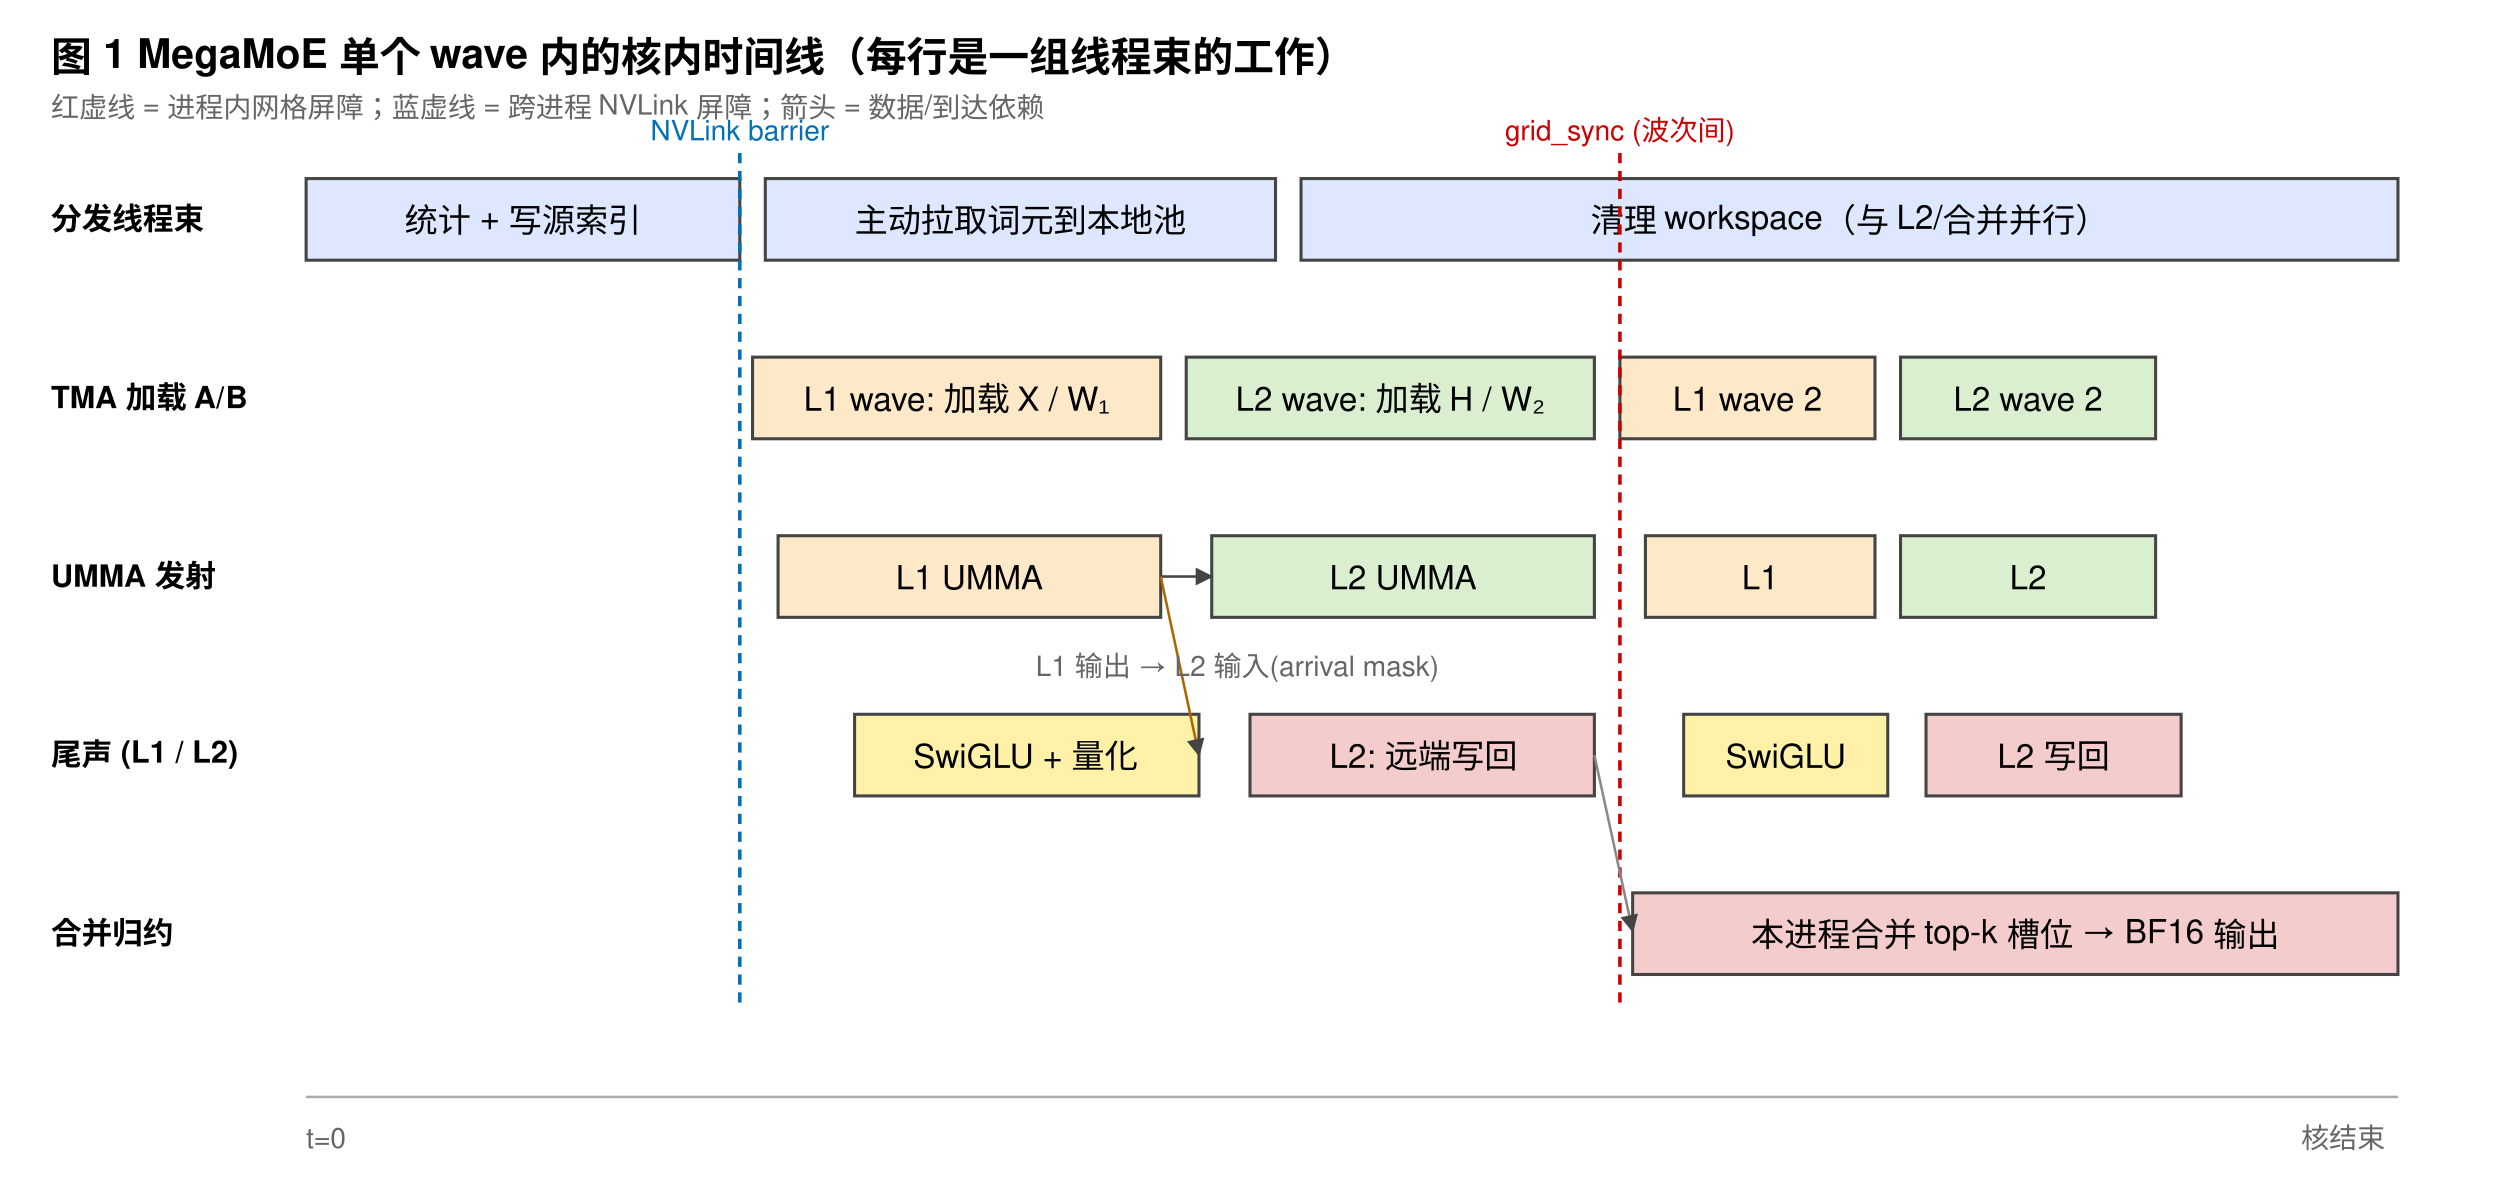
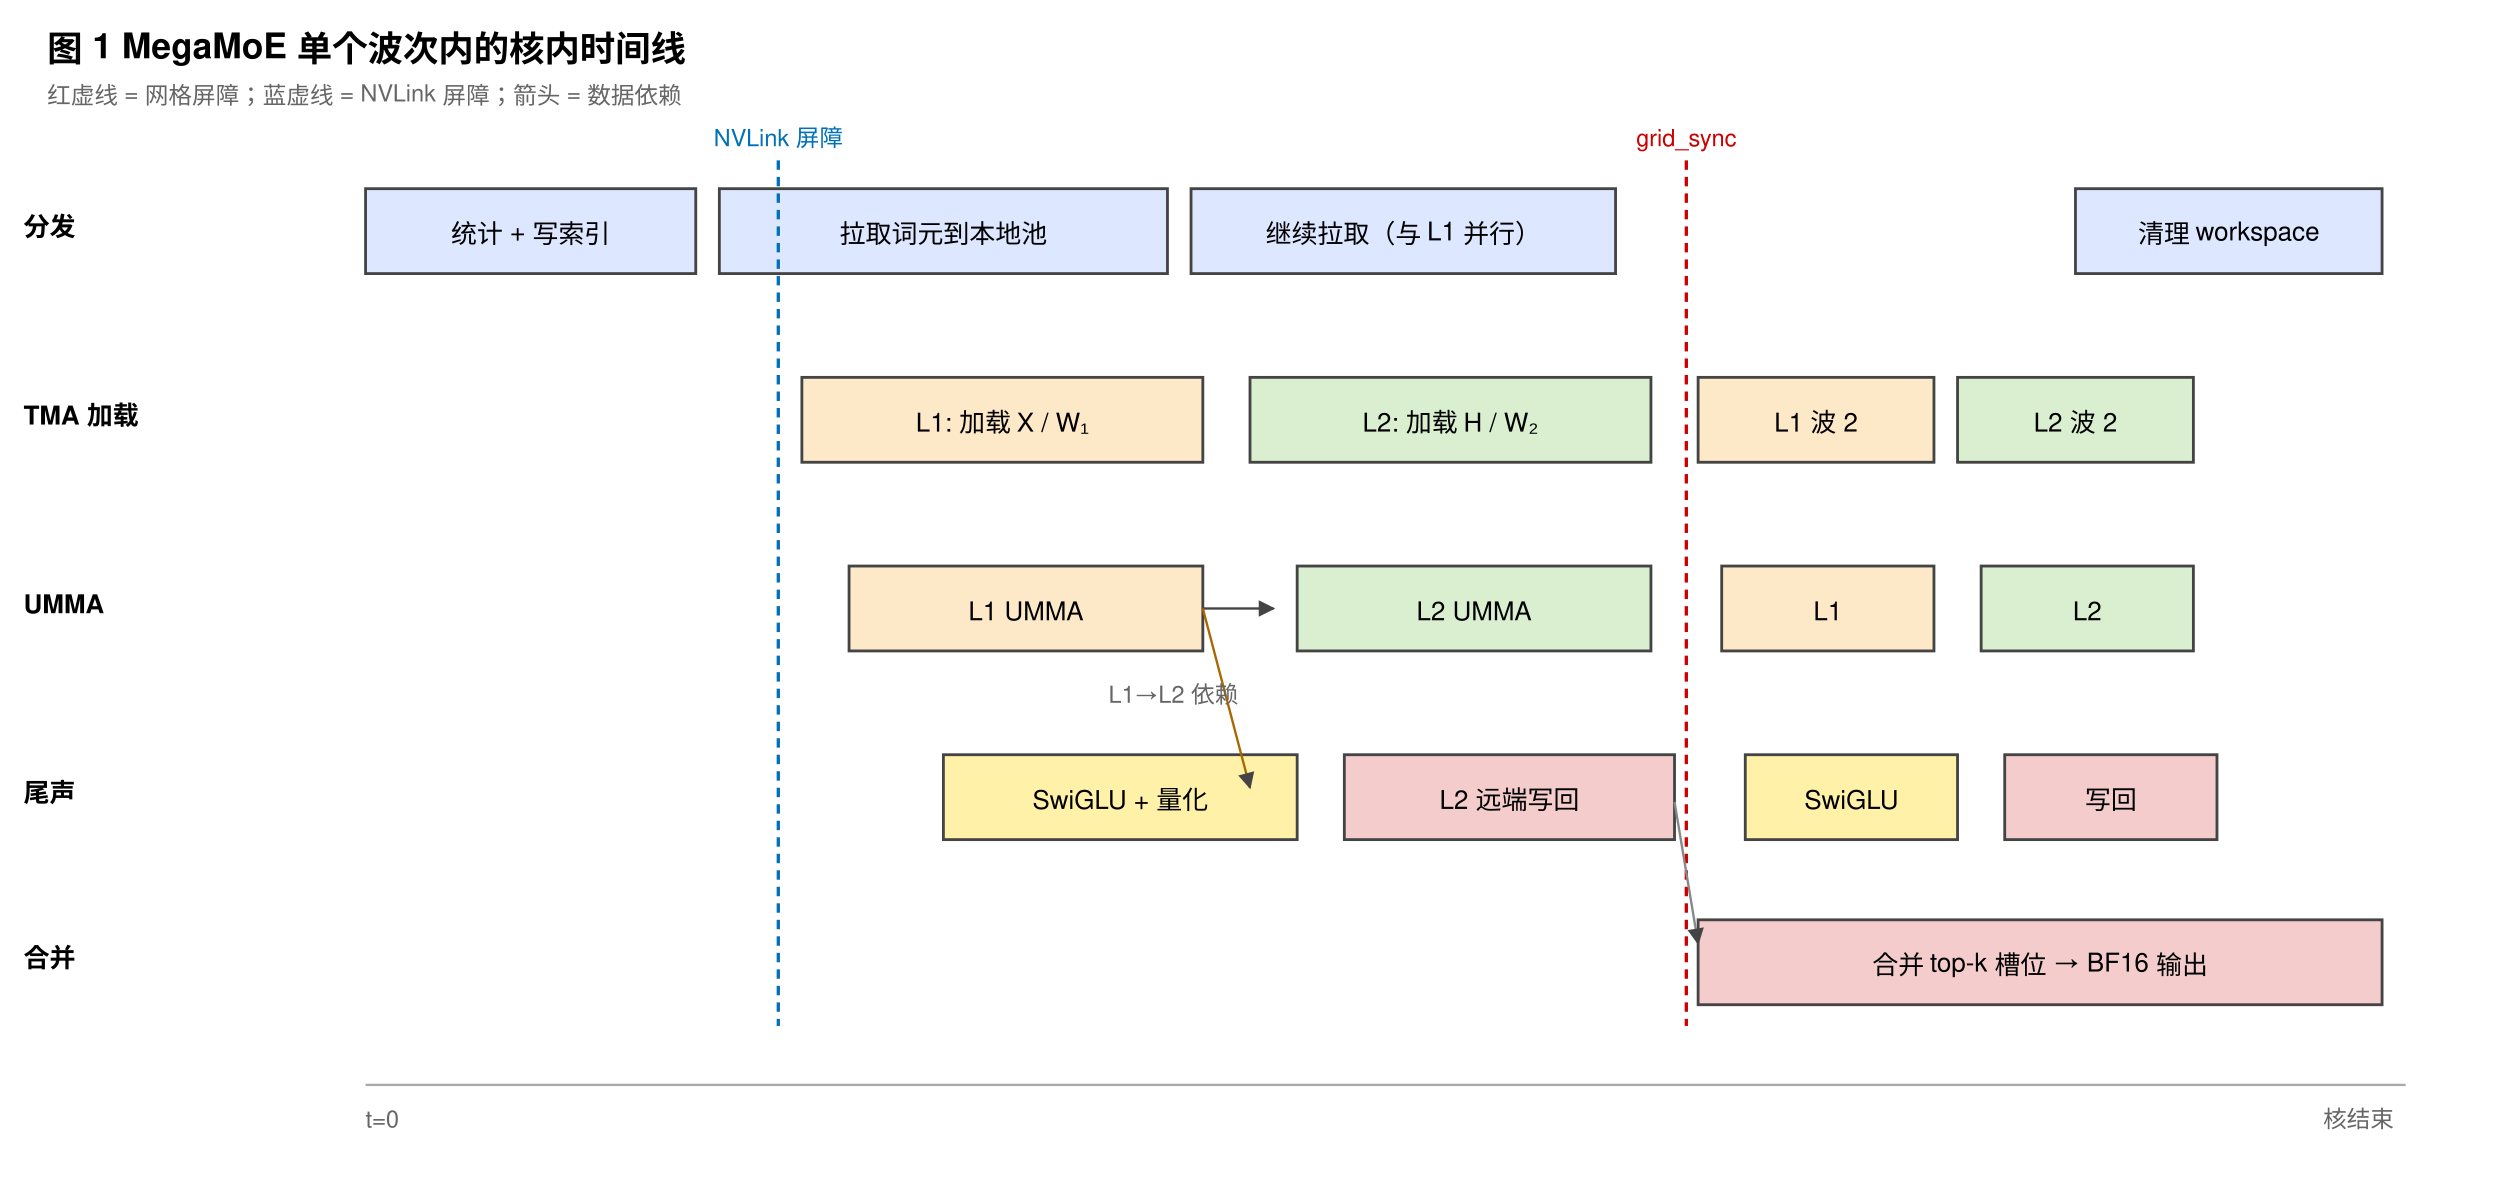
- <svg xmlns="http://www.w3.org/2000/svg" viewBox="0 0 980 470" font-family="Helvetica, Arial, sans-serif" font-size="13">
+ <svg xmlns="http://www.w3.org/2000/svg" viewBox="0 0 1060 500" font-family="Helvetica, Arial, sans-serif" font-size="12">
  <defs>
    <marker id="arr" viewBox="0 0 10 10" refX="9" refY="5" markerWidth="7" markerHeight="7" orient="auto">
      <path d="M0,0 L10,5 L0,10 z" fill="#444" />
    </marker>
  </defs>
  <style>
-     .title{font-size:16px;font-weight:600;}
-     .lab{font-size:12px;}
-     .sub{font-size:11px;fill:#666;}
+     .title{font-size:15px;font-weight:600;}
+     .lab{font-size:11px;}
+     .sub{font-size:10px;fill:#666;}
    .box{stroke:#444;stroke-width:1.2;}
    .disp{fill:#dde7ff;}
    .l1{fill:#fde8c8;}
    .swi{fill:#fff2a8;}
    .l2{fill:#d9efd0;}
    .comb{fill:#f4cccc;}
    .axis{stroke:#aaa;stroke-width:1;}
    .barrier{stroke:#c00;stroke-dasharray:4 3;stroke-width:1.4;}
    .baracross{stroke:#0070b8;stroke-dasharray:4 3;stroke-width:1.4;}
  </style>
-   <text x="20" y="28" class="title">图 1  MegaMoE 单个 wave 内的核内时间线（每行是一组线程束的工作）</text>
-   <text x="20" y="46" class="sub">红虚线 = 进程内网格屏障；蓝虚线 = 跨进程 NVLink 屏障；箭头 = 数据/到达依赖</text>
-   <line x1="120" y1="430" x2="940" y2="430" class="axis" />
-   <text x="120" y="450" class="sub">t=0</text>
-   <text x="935" y="450" class="sub" text-anchor="end">核结束</text>
-   <text x="20" y="90" class="lab" font-weight="600">分发线程束</text>
-   <text x="20" y="160" class="lab" font-weight="600">TMA 加载 A/B</text>
-   <text x="20" y="230" class="lab" font-weight="600">UMMA 发射</text>
-   <text x="20" y="300" class="lab" font-weight="600">尾声 (L1 / L2)</text>
-   <text x="20" y="370" class="lab" font-weight="600">合并归约</text>
-   <rect class="box disp" x="120" y="70" width="170" height="32" />
-   <text x="205" y="91" text-anchor="middle">统计 + 写源索引</text>
-   <rect class="box disp" x="300" y="70" width="200" height="32" />
-   <text x="400" y="91" text-anchor="middle">主动拉取词元到本地池</text>
-   <rect class="box disp" x="510" y="70" width="430" height="32" />
-   <text x="725" y="91" text-anchor="middle">清理 workspace（与 L2/合并并行）</text>
-   <rect class="box l1" x="295" y="140" width="160" height="32" />
-   <text x="375" y="161" text-anchor="middle">L1 wave: 加载 X / W₁</text>
-   <rect class="box l2" x="465" y="140" width="160" height="32" />
-   <text x="545" y="161" text-anchor="middle">L2 wave: 加载 H / W₂</text>
-   <rect class="box l1" x="635" y="140" width="100" height="32" />
-   <text x="685" y="161" text-anchor="middle">L1 wave 2</text>
-   <rect class="box l2" x="745" y="140" width="100" height="32" />
-   <text x="795" y="161" text-anchor="middle">L2 wave 2</text>
-   <rect class="box l1" x="305" y="210" width="150" height="32" />
-   <text x="380" y="231" text-anchor="middle">L1 UMMA</text>
-   <rect class="box l2" x="475" y="210" width="150" height="32" />
-   <text x="550" y="231" text-anchor="middle">L2 UMMA</text>
-   <rect class="box l1" x="645" y="210" width="90" height="32" />
-   <text x="690" y="231" text-anchor="middle">L1</text>
-   <rect class="box l2" x="745" y="210" width="100" height="32" />
-   <text x="795" y="231" text-anchor="middle">L2</text>
-   <rect class="box swi" x="335" y="280" width="135" height="32" />
-   <text x="402" y="301" text-anchor="middle">SwiGLU + 量化</text>
-   <rect class="box comb" x="490" y="280" width="135" height="32" />
-   <text x="558" y="301" text-anchor="middle">L2: 远端写回</text>
-   <rect class="box swi" x="660" y="280" width="80" height="32" />
-   <text x="700" y="301" text-anchor="middle">SwiGLU</text>
-   <rect class="box comb" x="755" y="280" width="100" height="32" />
-   <text x="805" y="301" text-anchor="middle">L2 写回</text>
-   <rect class="box comb" x="640" y="350" width="300" height="32" />
-   <text x="790" y="371" text-anchor="middle">本进程合并 top-k 槽位 → BF16 输出</text>
-   <line x1="290" y1="60" x2="290" y2="395" class="baracross" />
-   <text x="290" y="55" text-anchor="middle" fill="#0070b8" font-size="11">NVLink barrier</text>
-   <line x1="635" y1="60" x2="635" y2="395" class="barrier" />
-   <text x="635" y="55" text-anchor="middle" fill="#c00" font-size="11">grid_sync (波次间)</text>
-   <path d="M455 226 L475 226" stroke="#444" marker-end="url(#arr)" fill="none" />
-   <path d="M455 226 L470 296" stroke="#aa6600" marker-end="url(#arr)" fill="none" />
-   <text x="406" y="265" class="sub" fill="#aa6600">L1 输出 → L2 输入(arrival mask)</text>
-   <path d="M625 296 L640 365" stroke="#888" marker-end="url(#arr)" fill="none" />
+   <text x="20" y="26" class="title">图 1  MegaMoE 单个波次内的核内时间线</text>
+   <text x="20" y="44" class="sub">红虚线 = 网格屏障；蓝虚线 = NVLink 屏障；箭头 = 数据依赖</text>
+   <line x1="155" y1="460" x2="1020" y2="460" class="axis" />
+   <text x="155" y="478" class="sub">t=0</text>
+   <text x="1015" y="478" class="sub" text-anchor="end">核结束</text>
+   <text x="10" y="100" class="lab" font-weight="600">分发</text>
+   <text x="10" y="180" class="lab" font-weight="600">TMA 加载</text>
+   <text x="10" y="260" class="lab" font-weight="600">UMMA</text>
+   <text x="10" y="340" class="lab" font-weight="600">尾声</text>
+   <text x="10" y="410" class="lab" font-weight="600">合并</text>
+   <rect class="box disp" x="155" y="80" width="140" height="36" />
+   <text x="225" y="103" text-anchor="middle" font-size="11">统计 + 写索引</text>
+   <rect class="box disp" x="305" y="80" width="190" height="36" />
+   <text x="400" y="103" text-anchor="middle" font-size="11">拉取词元到本地池</text>
+   <rect class="box disp" x="505" y="80" width="180" height="36" />
+   <text x="595" y="103" text-anchor="middle" font-size="11">继续拉取（与 L1 并行）</text>
+   <rect class="box disp" x="880" y="80" width="130" height="36" />
+   <text x="945" y="103" text-anchor="middle" font-size="11">清理 workspace</text>
+   <rect class="box l1" x="340" y="160" width="170" height="36" />
+   <text x="425" y="183" text-anchor="middle" font-size="11">L1: 加载 X / W₁</text>
+   <rect class="box l2" x="530" y="160" width="170" height="36" />
+   <text x="615" y="183" text-anchor="middle" font-size="11">L2: 加载 H / W₂</text>
+   <rect class="box l1" x="720" y="160" width="100" height="36" />
+   <text x="770" y="183" text-anchor="middle" font-size="11">L1 波 2</text>
+   <rect class="box l2" x="830" y="160" width="100" height="36" />
+   <text x="880" y="183" text-anchor="middle" font-size="11">L2 波 2</text>
+   <rect class="box l1" x="360" y="240" width="150" height="36" />
+   <text x="435" y="263" text-anchor="middle" font-size="11">L1 UMMA</text>
+   <rect class="box l2" x="550" y="240" width="150" height="36" />
+   <text x="625" y="263" text-anchor="middle" font-size="11">L2 UMMA</text>
+   <rect class="box l1" x="730" y="240" width="90" height="36" />
+   <text x="775" y="263" text-anchor="middle" font-size="11">L1</text>
+   <rect class="box l2" x="840" y="240" width="90" height="36" />
+   <text x="885" y="263" text-anchor="middle" font-size="11">L2</text>
+   <rect class="box swi" x="400" y="320" width="150" height="36" />
+   <text x="475" y="343" text-anchor="middle" font-size="11">SwiGLU + 量化</text>
+   <rect class="box comb" x="570" y="320" width="140" height="36" />
+   <text x="640" y="343" text-anchor="middle" font-size="11">L2 远端写回</text>
+   <rect class="box swi" x="740" y="320" width="90" height="36" />
+   <text x="785" y="343" text-anchor="middle" font-size="11">SwiGLU</text>
+   <rect class="box comb" x="850" y="320" width="90" height="36" />
+   <text x="895" y="343" text-anchor="middle" font-size="11">写回</text>
+   <rect class="box comb" x="720" y="390" width="290" height="36" />
+   <text x="865" y="413" text-anchor="middle" font-size="11">合并 top-k 槽位 → BF16 输出</text>
+   <line x1="330" y1="68" x2="330" y2="435" class="baracross" />
+   <text x="330" y="62" text-anchor="middle" fill="#0070b8" font-size="10">NVLink 屏障</text>
+   <line x1="715" y1="68" x2="715" y2="435" class="barrier" />
+   <text x="715" y="62" text-anchor="middle" fill="#c00" font-size="10">grid_sync</text>
+   <path d="M510 258 L540 258" stroke="#444" marker-end="url(#arr)" fill="none" />
+   <path d="M510 258 L530 334" stroke="#aa6600" marker-end="url(#arr)" fill="none" />
+   <text x="470" y="298" class="sub" fill="#aa6600">L1→L2 依赖</text>
+   <path d="M710 340 L720 400" stroke="#888" marker-end="url(#arr)" fill="none" />
</svg>
